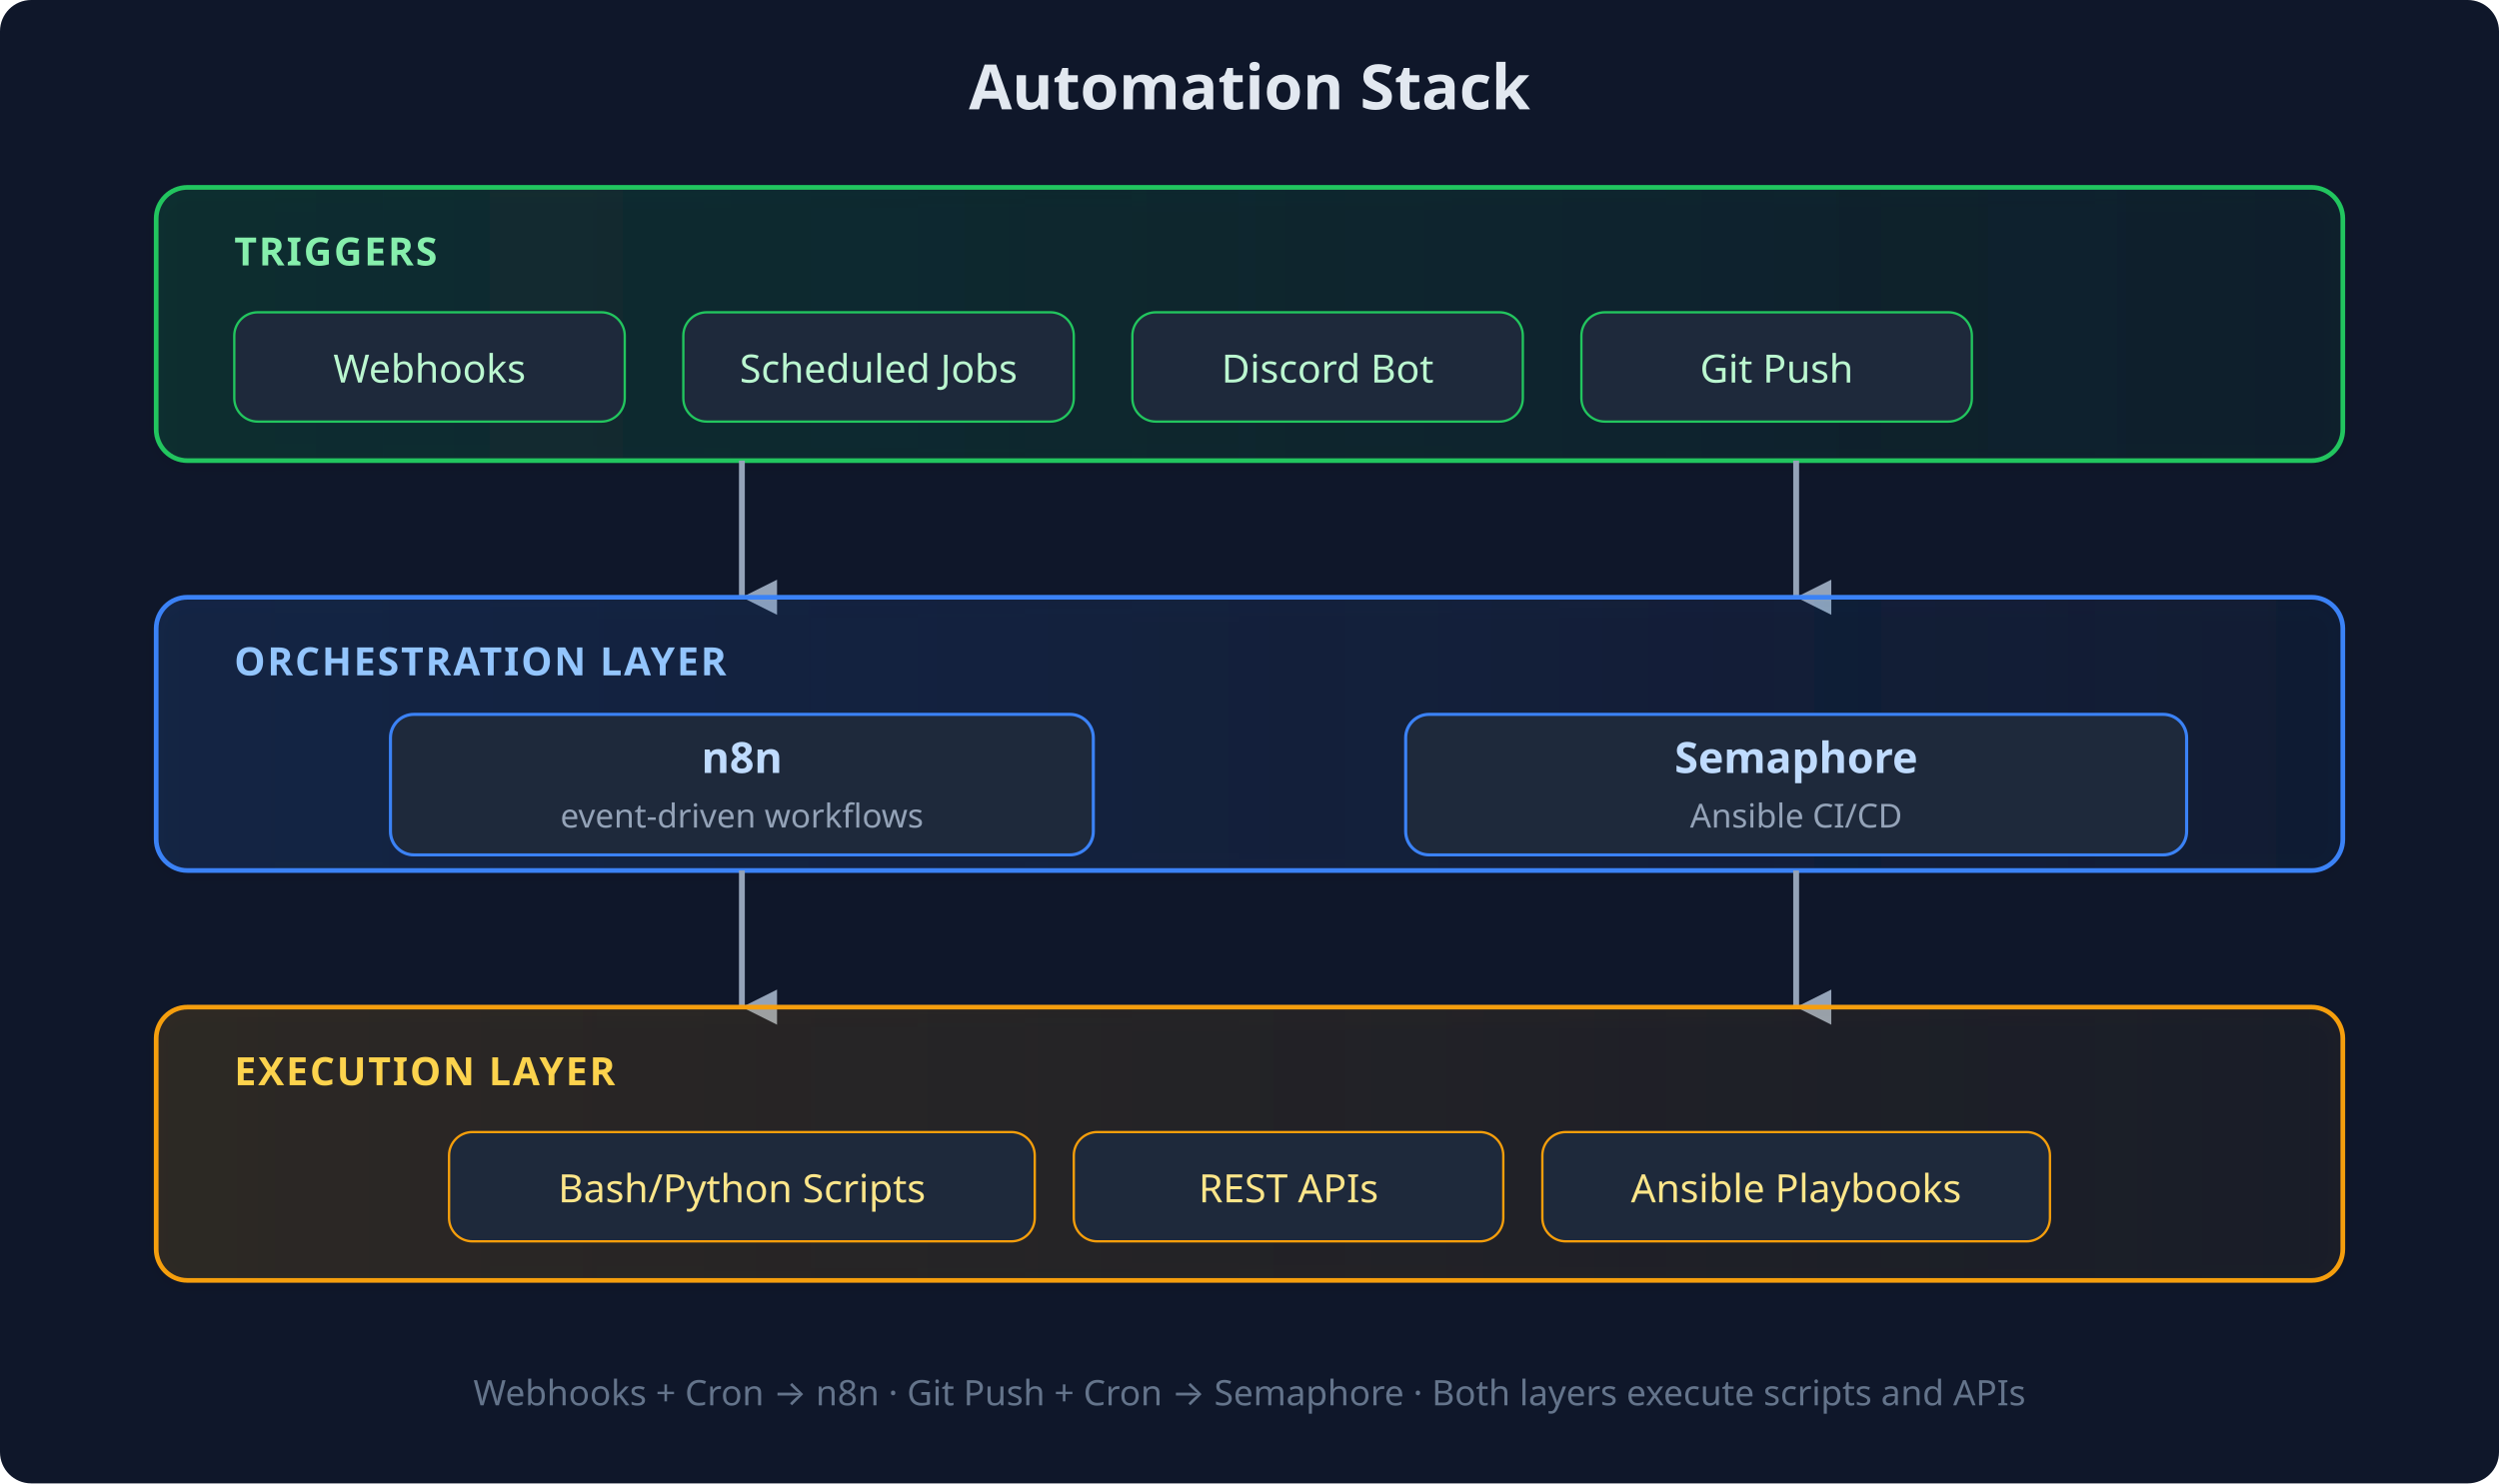
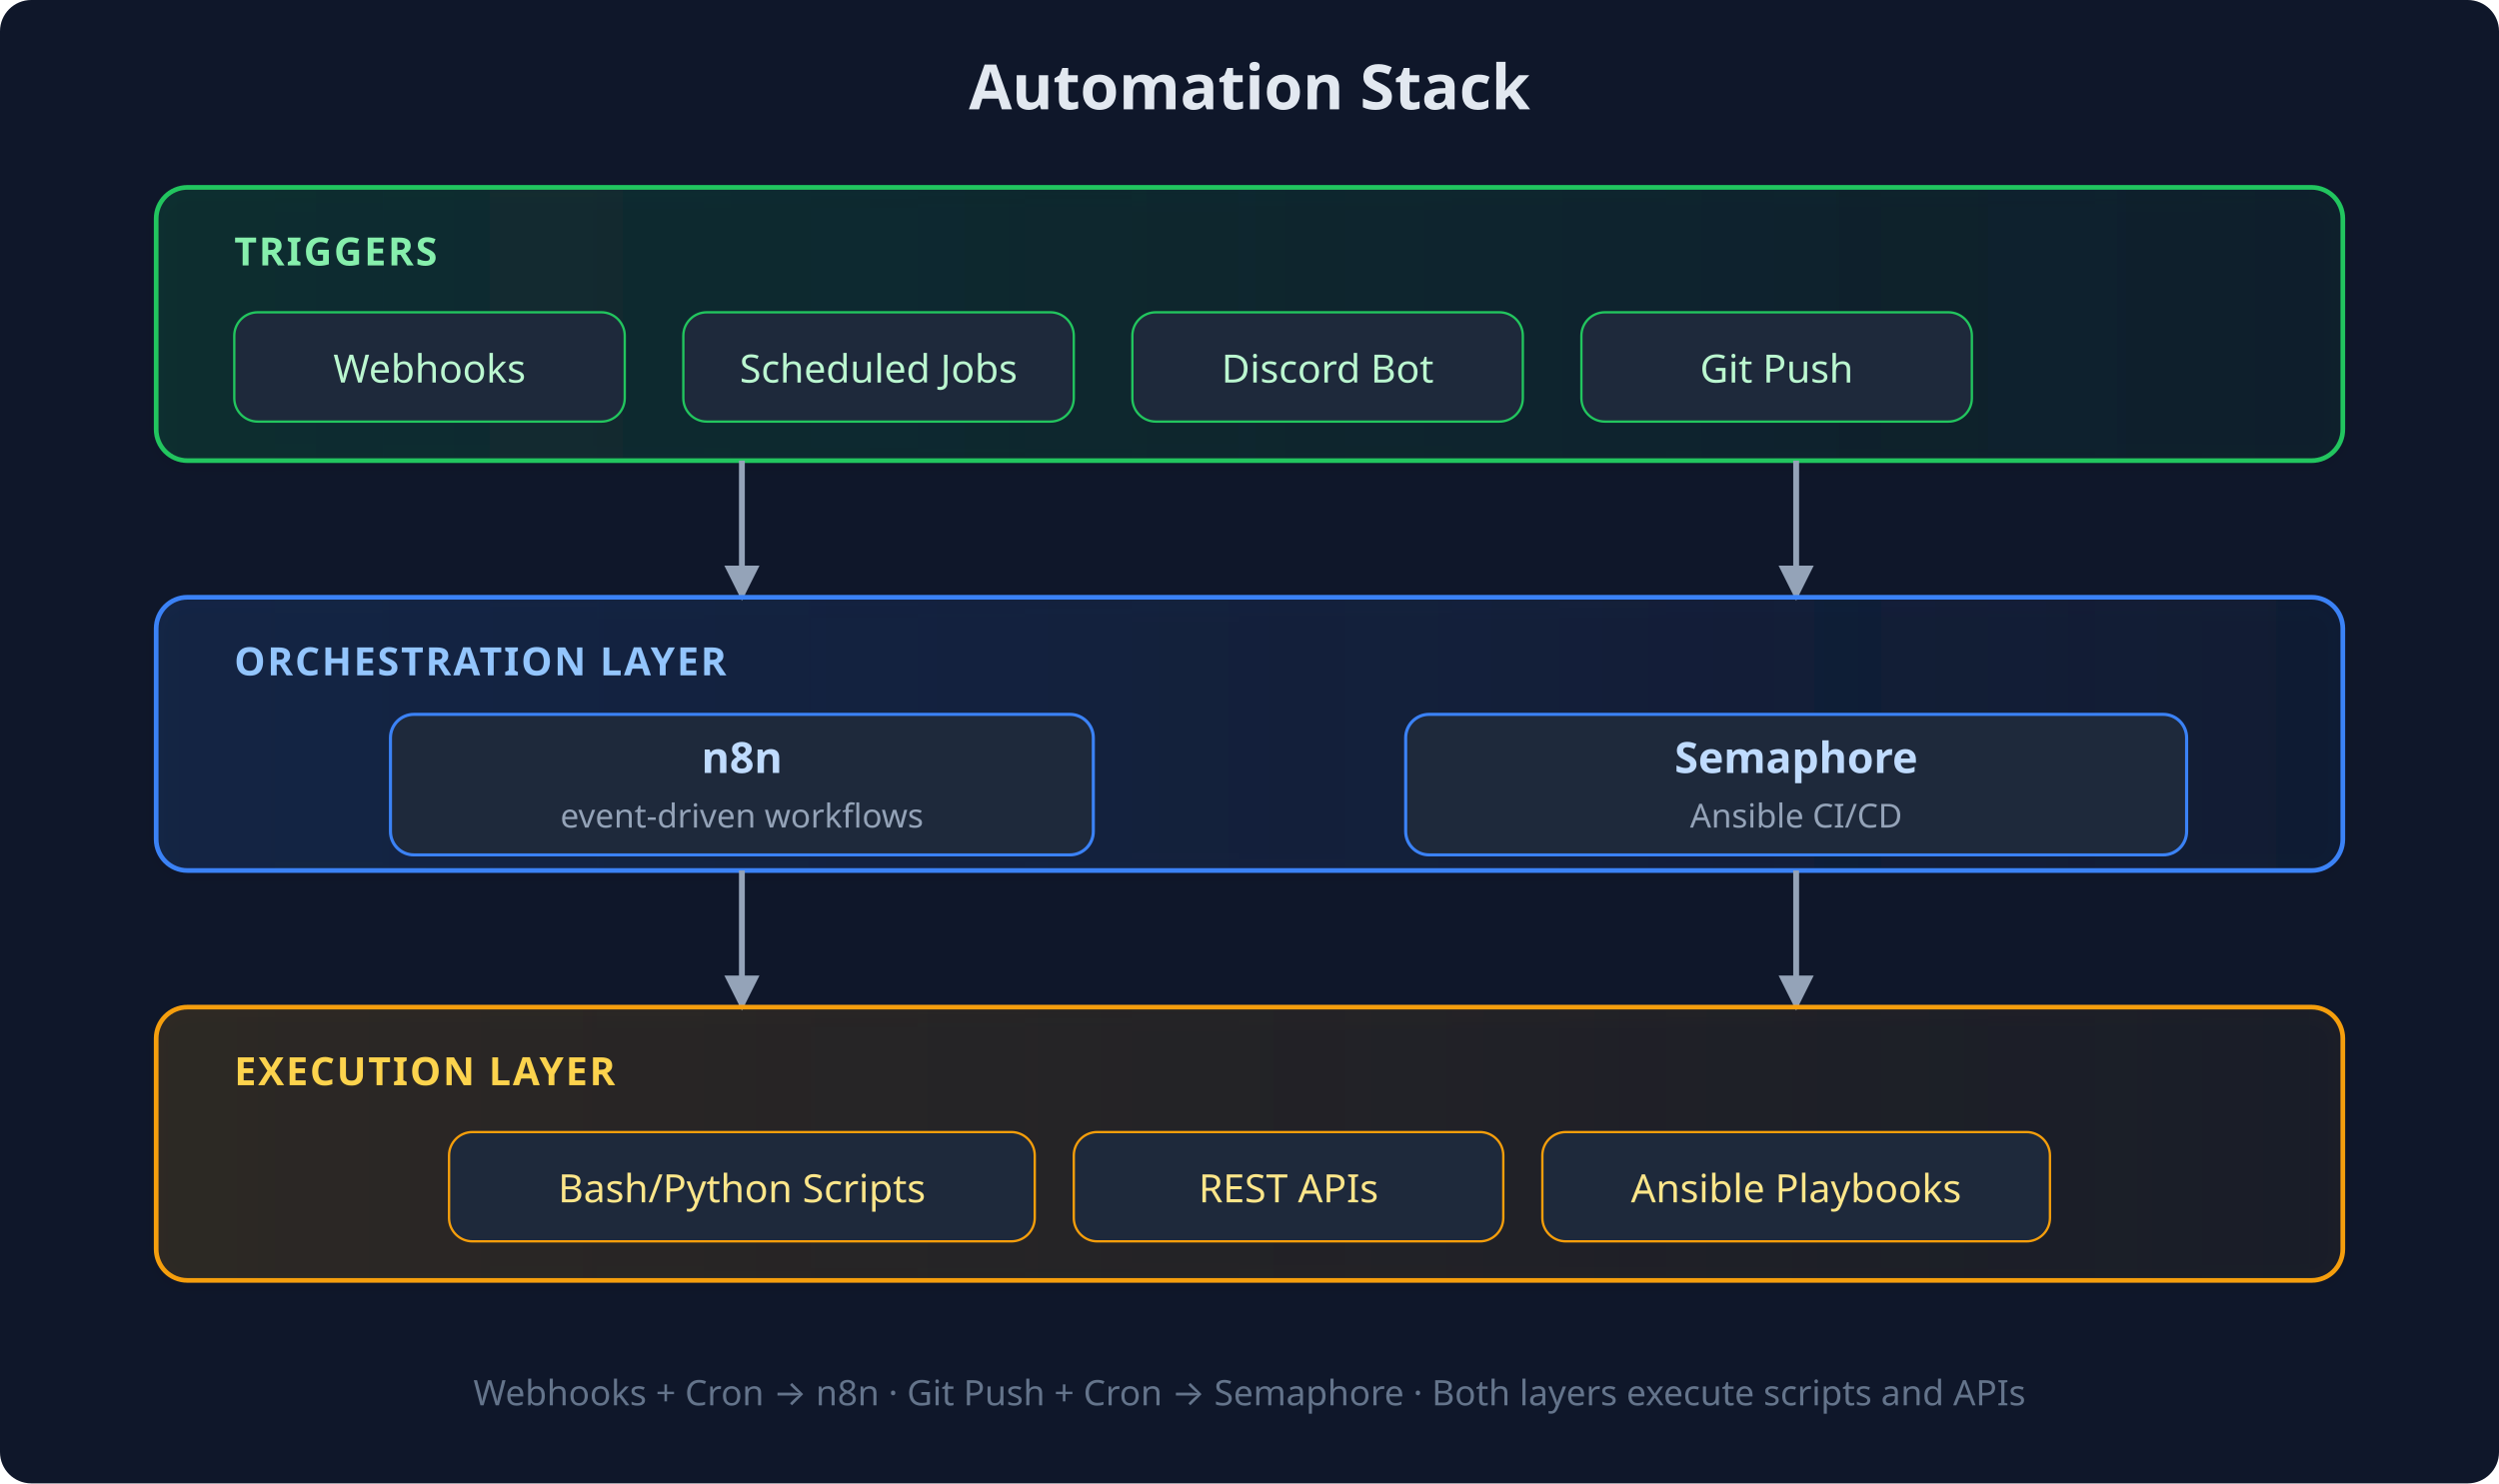
<svg xmlns="http://www.w3.org/2000/svg" viewBox="0 0 640 380" font-family="'Segoe UI', system-ui, -apple-system, sans-serif">
  <defs>
    <linearGradient id="orchGrad" x1="0%" y1="0%" x2="100%" y2="0%">
      <stop offset="0%" style="stop-color:#3b82f6;stop-opacity:0.12" />
      <stop offset="100%" style="stop-color:#3b82f6;stop-opacity:0.04" />
    </linearGradient>
    <linearGradient id="execGrad" x1="0%" y1="0%" x2="100%" y2="0%">
      <stop offset="0%" style="stop-color:#f59e0b;stop-opacity:0.12" />
      <stop offset="100%" style="stop-color:#f59e0b;stop-opacity:0.04" />
    </linearGradient>
    <linearGradient id="trigGrad" x1="0%" y1="0%" x2="100%" y2="0%">
      <stop offset="0%" style="stop-color:#22c55e;stop-opacity:0.12" />
      <stop offset="100%" style="stop-color:#22c55e;stop-opacity:0.04" />
    </linearGradient>
    <filter id="shadow" x="-2%" y="-2%" width="104%" height="108%">
      <feDropShadow dx="0" dy="1" stdDeviation="2" flood-opacity="0.12" />
    </filter>
-     <marker id="arrowDown" viewBox="0 0 10 10" refX="5" refY="10" markerWidth="6" markerHeight="6" orient="auto">
-       <path d="M 0 0 L 10 0 L 5 10 z" fill="#94a3b8" />
+     <marker id="arrowDown" viewBox="0 0 10 10" refX="9" refY="5" markerWidth="6" markerHeight="6" orient="auto">
+       <path d="M 0 0 L 10 5 L 0 10 z" fill="#94a3b8" />
    </marker>
  </defs>
  <rect width="640" height="380" rx="8" fill="#0f172a" />
  <text x="320" y="28" text-anchor="middle" fill="#e2e8f0" font-size="16" font-weight="600">Automation Stack</text>
  <rect x="40" y="48" width="560" height="70" rx="8" fill="url(#trigGrad)" stroke="#22c55e" stroke-width="1.2" filter="url(#shadow)" />
  <text x="60" y="68" fill="#86efac" font-size="10" font-weight="600" letter-spacing="0.5">TRIGGERS</text>
  <rect x="60" y="80" width="100" height="28" rx="6" fill="#1e293b" stroke="#22c55e" stroke-width="0.6" />
  <text x="110" y="98" text-anchor="middle" fill="#bbf7d0" font-size="10">Webhooks</text>
  <rect x="175" y="80" width="100" height="28" rx="6" fill="#1e293b" stroke="#22c55e" stroke-width="0.6" />
  <text x="225" y="98" text-anchor="middle" fill="#bbf7d0" font-size="10">Scheduled Jobs</text>
  <rect x="290" y="80" width="100" height="28" rx="6" fill="#1e293b" stroke="#22c55e" stroke-width="0.6" />
  <text x="340" y="98" text-anchor="middle" fill="#bbf7d0" font-size="10">Discord Bot</text>
  <rect x="405" y="80" width="100" height="28" rx="6" fill="#1e293b" stroke="#22c55e" stroke-width="0.6" />
  <text x="455" y="98" text-anchor="middle" fill="#bbf7d0" font-size="10">Git Push</text>
  <line x1="190" y1="118" x2="190" y2="153" stroke="#94a3b8" stroke-width="1.5" marker-end="url(#arrowDown)" />
  <line x1="460" y1="118" x2="460" y2="153" stroke="#94a3b8" stroke-width="1.5" marker-end="url(#arrowDown)" />
  <rect x="40" y="153" width="560" height="70" rx="8" fill="url(#orchGrad)" stroke="#3b82f6" stroke-width="1.2" filter="url(#shadow)" />
  <text x="60" y="173" fill="#93c5fd" font-size="10" font-weight="600" letter-spacing="0.5">ORCHESTRATION LAYER</text>
  <rect x="100" y="183" width="180" height="36" rx="6" fill="#1e293b" stroke="#3b82f6" stroke-width="0.8" />
  <text x="190" y="198" text-anchor="middle" fill="#bfdbfe" font-size="11" font-weight="600">n8n</text>
  <text x="190" y="212" text-anchor="middle" fill="#94a3b8" font-size="8.5">event-driven workflows</text>
  <rect x="360" y="183" width="200" height="36" rx="6" fill="#1e293b" stroke="#3b82f6" stroke-width="0.8" />
  <text x="460" y="198" text-anchor="middle" fill="#bfdbfe" font-size="11" font-weight="600">Semaphore</text>
  <text x="460" y="212" text-anchor="middle" fill="#94a3b8" font-size="8.5">Ansible CI/CD</text>
  <line x1="190" y1="223" x2="190" y2="258" stroke="#94a3b8" stroke-width="1.5" marker-end="url(#arrowDown)" />
  <line x1="460" y1="223" x2="460" y2="258" stroke="#94a3b8" stroke-width="1.5" marker-end="url(#arrowDown)" />
  <rect x="40" y="258" width="560" height="70" rx="8" fill="url(#execGrad)" stroke="#f59e0b" stroke-width="1.2" filter="url(#shadow)" />
  <text x="60" y="278" fill="#fcd34d" font-size="10" font-weight="600" letter-spacing="0.5">EXECUTION LAYER</text>
  <rect x="115" y="290" width="150" height="28" rx="6" fill="#1e293b" stroke="#f59e0b" stroke-width="0.6" />
  <text x="190" y="308" text-anchor="middle" fill="#fde68a" font-size="10">Bash/Python Scripts</text>
  <rect x="275" y="290" width="110" height="28" rx="6" fill="#1e293b" stroke="#f59e0b" stroke-width="0.6" />
  <text x="330" y="308" text-anchor="middle" fill="#fde68a" font-size="10">REST APIs</text>
  <rect x="395" y="290" width="130" height="28" rx="6" fill="#1e293b" stroke="#f59e0b" stroke-width="0.6" />
  <text x="460" y="308" text-anchor="middle" fill="#fde68a" font-size="10">Ansible Playbooks</text>
  <text x="320" y="360" text-anchor="middle" fill="#64748b" font-size="9">Webhooks + Cron → n8n · Git Push + Cron → Semaphore · Both layers execute scripts and APIs</text>
</svg>
